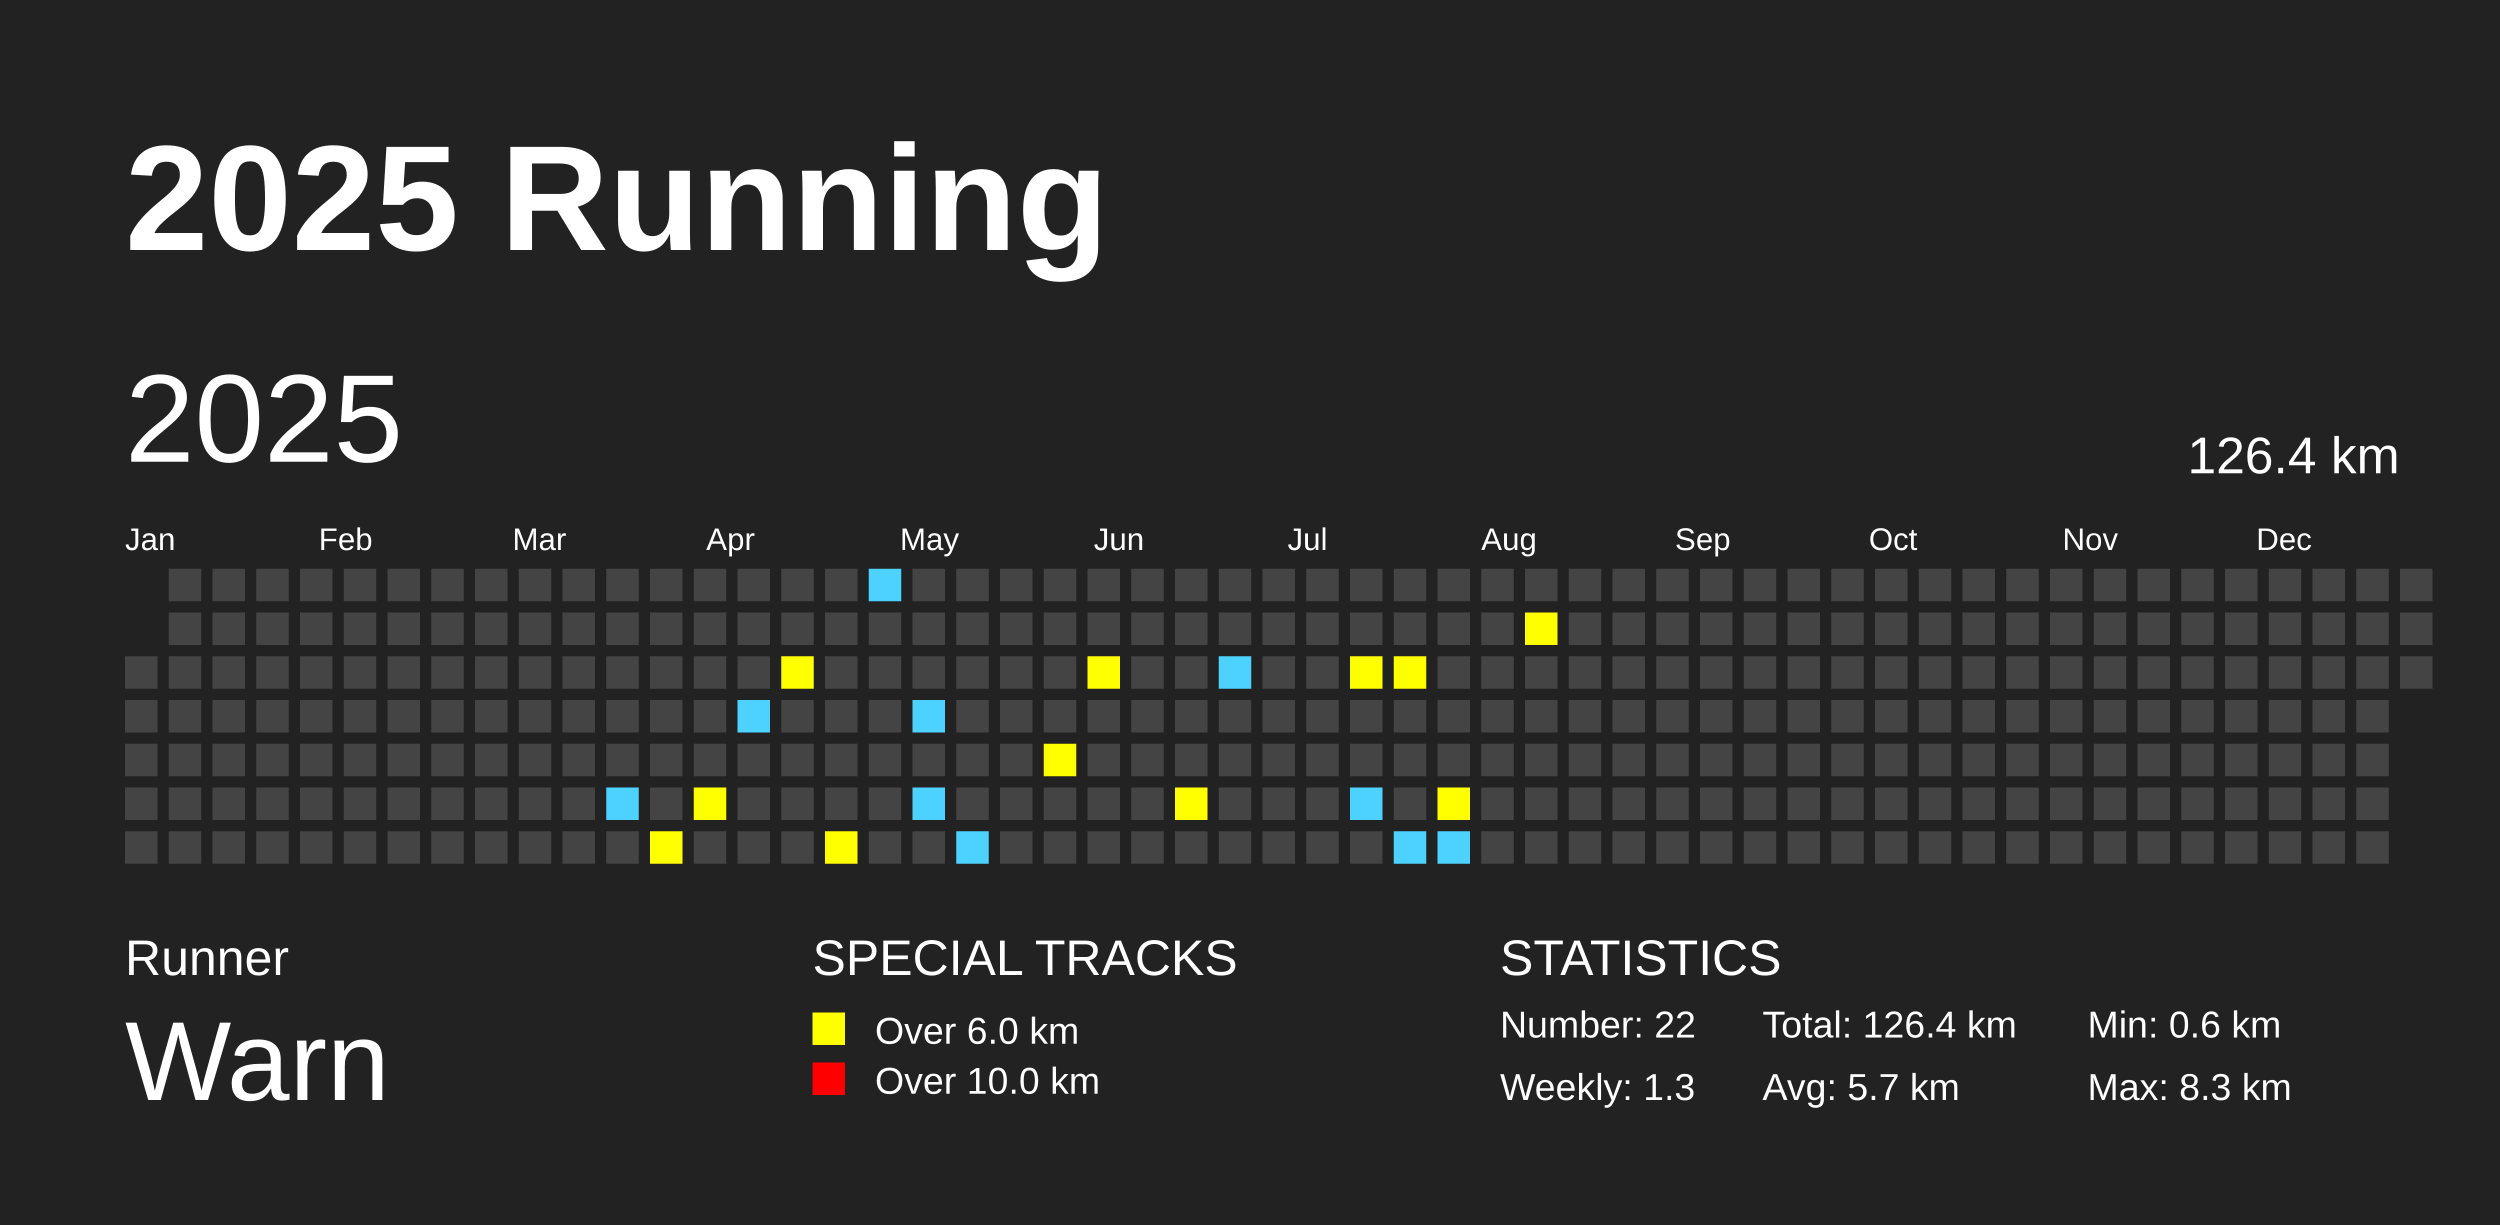
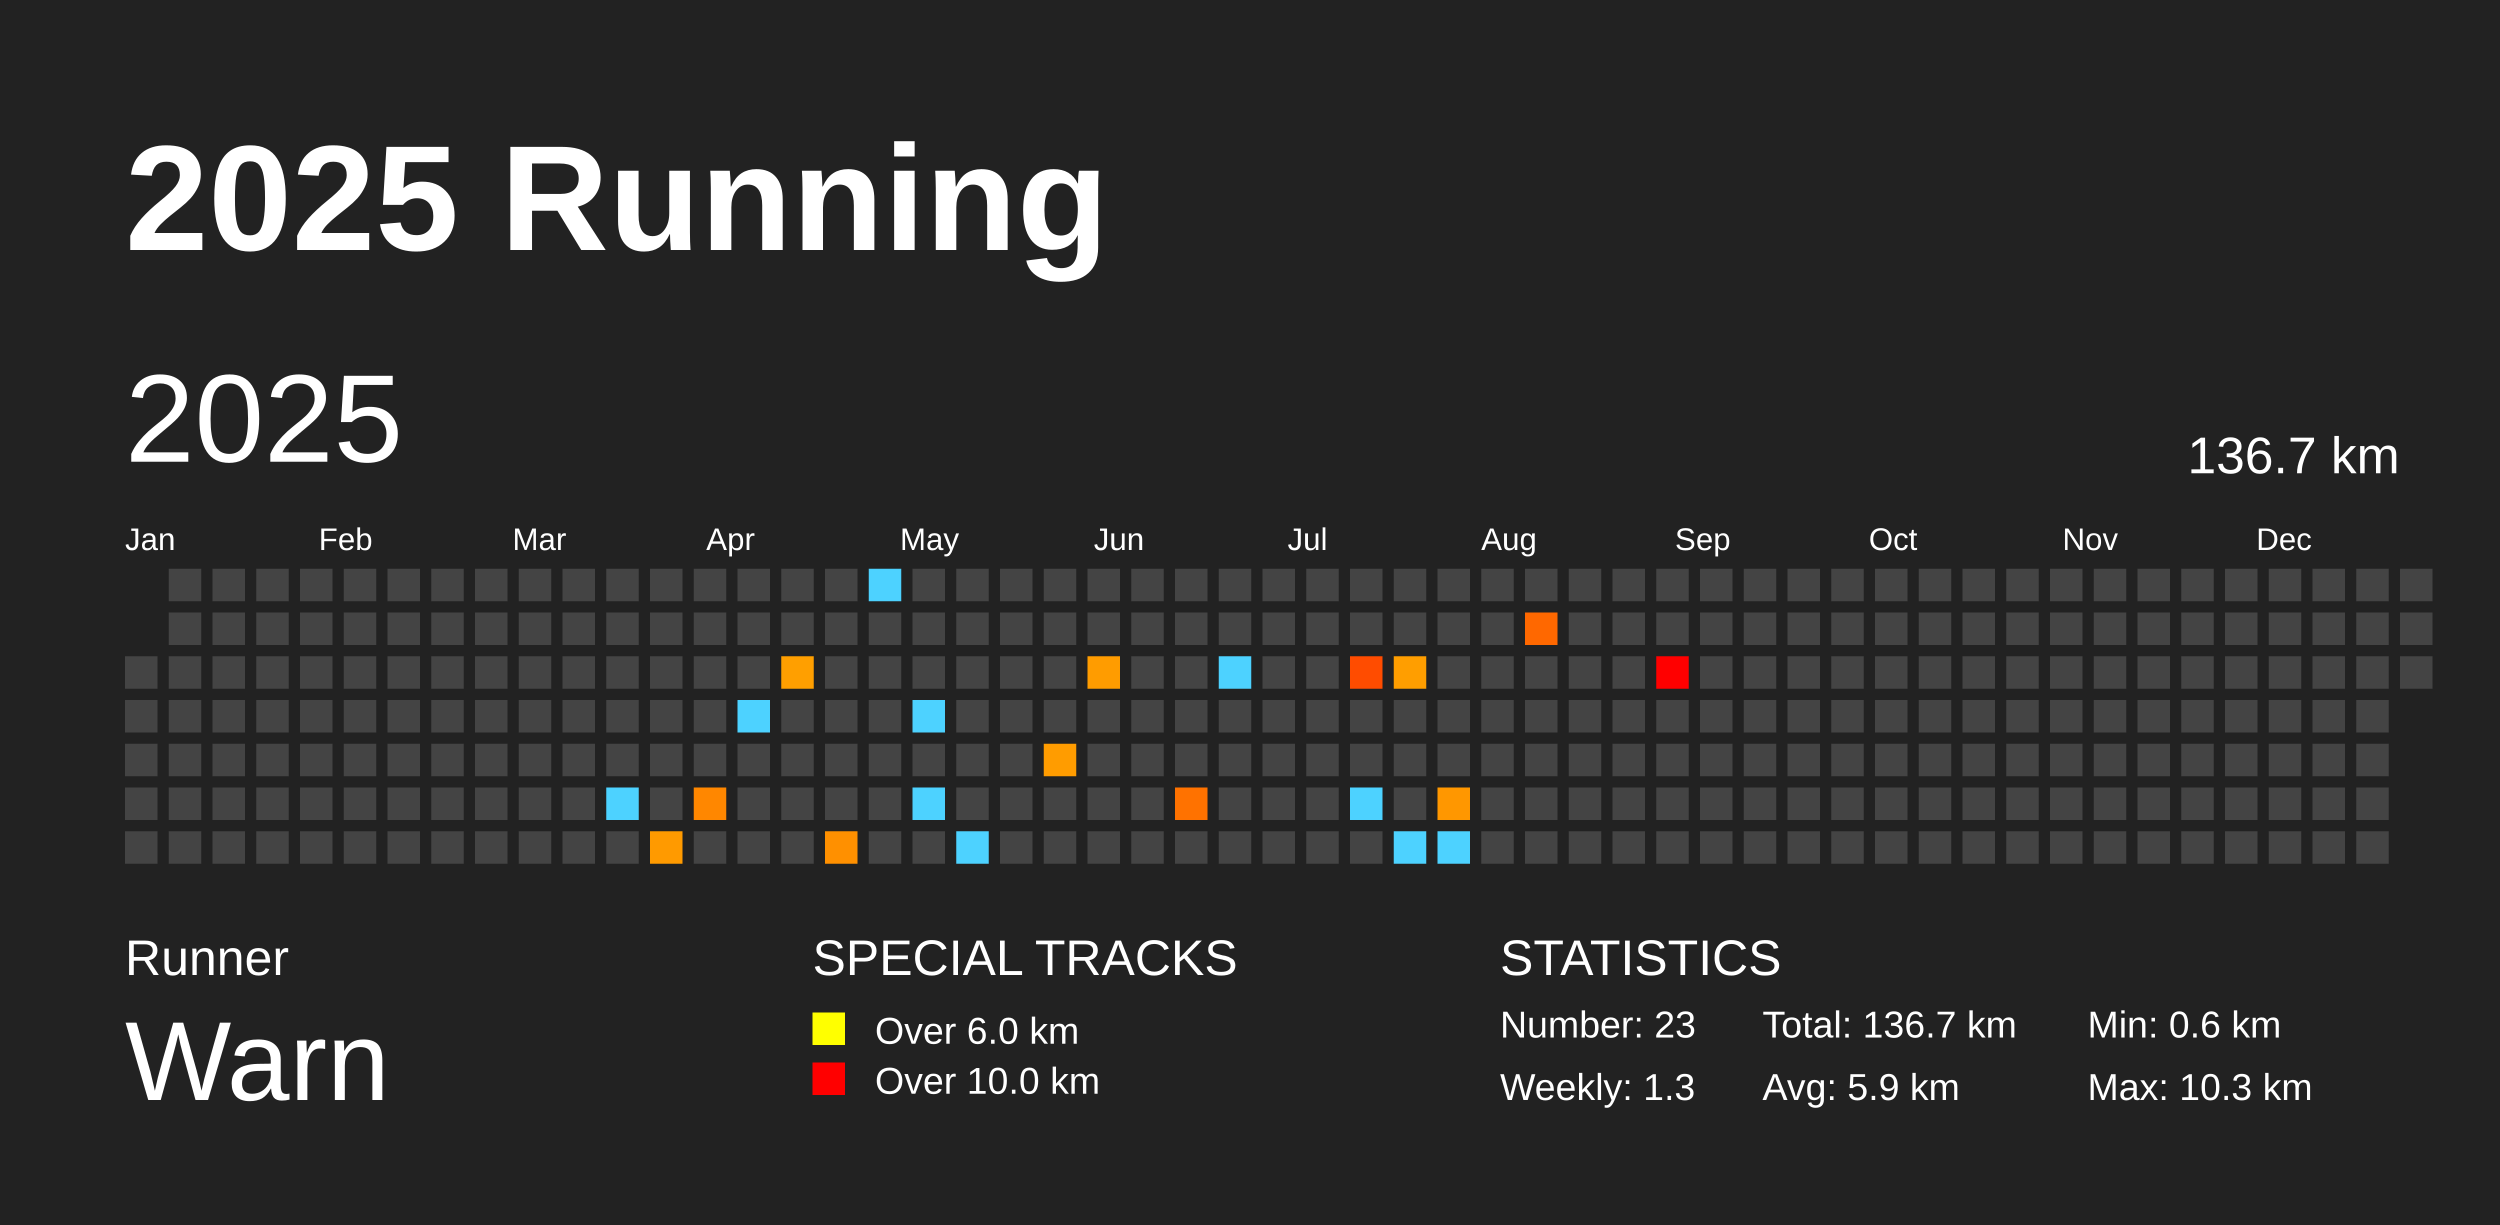
<svg xmlns="http://www.w3.org/2000/svg" baseProfile="full" height="98mm" version="1.1" viewBox="0,0,200,98" width="200mm">
  <defs />
  <rect fill="#222222" height="98" width="200" x="0" y="0" />
  <text fill="#FFFFFF" style="font-size:12px; font-family:Arial; font-weight:bold;" x="10" y="20">2025 Running</text>
  <text fill="#FFFFFF" style="font-size:4px; font-family:Arial" x="10" y="78">Runner</text>
  <text fill="#FFFFFF" style="font-size:9px; font-family:Arial" x="10" y="88">Warn</text>
  <text fill="#FFFFFF" style="font-size:4px; font-family:Arial" x="65" y="78">SPECIAL TRACKS</text>
  <rect fill="yellow" height="2.6" width="2.6" x="65" y="81" />
  <text fill="#FFFFFF" style="font-size:3px; font-family:Arial" x="70" y="83.5">Over 6.0 km</text>
  <rect fill="red" height="2.6" width="2.6" x="65" y="85" />
  <text fill="#FFFFFF" style="font-size:3px; font-family:Arial" x="70" y="87.5">Over 10.0 km</text>
  <text fill="#FFFFFF" style="font-size:4px; font-family:Arial" x="120" y="78">STATISTICS</text>
-   <text fill="#FFFFFF" style="font-size:3px; font-family:Arial" x="120" y="83">Number: 22</text>
+   <text fill="#FFFFFF" style="font-size:3px; font-family:Arial" x="120" y="83">Number: 23</text>
  <text fill="#FFFFFF" style="font-size:3px; font-family:Arial" x="120" y="88">Weekly: 1.3</text>
-   <text fill="#FFFFFF" style="font-size:3px; font-family:Arial" x="141" y="83">Total: 126.4 km</text>
-   <text fill="#FFFFFF" style="font-size:3px; font-family:Arial" x="141" y="88">Avg: 5.7 km</text>
+   <text fill="#FFFFFF" style="font-size:3px; font-family:Arial" x="141" y="83">Total: 136.7 km</text>
+   <text fill="#FFFFFF" style="font-size:3px; font-family:Arial" x="141" y="88">Avg: 5.9 km</text>
  <text fill="#FFFFFF" style="font-size:3px; font-family:Arial" x="167" y="83">Min: 0.6 km</text>
-   <text fill="#FFFFFF" style="font-size:3px; font-family:Arial" x="167" y="88">Max: 8.3 km</text>
+   <text fill="#FFFFFF" style="font-size:3px; font-family:Arial" x="167" y="88">Max: 10.3 km</text>
  <text dominant-baseline="hanging" fill="#FFFFFF" style="font-size:10.0px; font-family:Arial;" x="10" y="30">2025</text>
-   <text dominant-baseline="hanging" fill="#FFFFFF" style="font-size:4.125px; font-family:Arial;" x="175" y="35">126.4 km</text>
+   <text dominant-baseline="hanging" fill="#FFFFFF" style="font-size:4.125px; font-family:Arial;" x="175" y="35">136.7 km</text>
  <text fill="#FFFFFF" style="font-size:2.5px; font-family:Arial" x="10.0" y="44">Jan</text>
  <text fill="#FFFFFF" style="font-size:2.5px; font-family:Arial" x="25.5" y="44">Feb</text>
  <text fill="#FFFFFF" style="font-size:2.5px; font-family:Arial" x="41.0" y="44">Mar</text>
  <text fill="#FFFFFF" style="font-size:2.5px; font-family:Arial" x="56.5" y="44">Apr</text>
  <text fill="#FFFFFF" style="font-size:2.5px; font-family:Arial" x="72.0" y="44">May</text>
  <text fill="#FFFFFF" style="font-size:2.5px; font-family:Arial" x="87.5" y="44">Jun</text>
  <text fill="#FFFFFF" style="font-size:2.5px; font-family:Arial" x="103.0" y="44">Jul</text>
  <text fill="#FFFFFF" style="font-size:2.5px; font-family:Arial" x="118.5" y="44">Aug</text>
  <text fill="#FFFFFF" style="font-size:2.5px; font-family:Arial" x="134.0" y="44">Sep</text>
  <text fill="#FFFFFF" style="font-size:2.5px; font-family:Arial" x="149.5" y="44">Oct</text>
  <text fill="#FFFFFF" style="font-size:2.5px; font-family:Arial" x="165.0" y="44">Nov</text>
  <text fill="#FFFFFF" style="font-size:2.5px; font-family:Arial" x="180.5" y="44">Dec</text>
  <rect fill="#444444" height="2.6" width="2.6" x="10.0" y="52.5" />
  <rect fill="#444444" height="2.6" width="2.6" x="10.0" y="56.0" />
  <rect fill="#444444" height="2.6" width="2.6" x="10.0" y="59.5" />
  <rect fill="#444444" height="2.6" width="2.6" x="10.0" y="63.0" />
  <rect fill="#444444" height="2.6" width="2.6" x="10.0" y="66.5" />
  <rect fill="#444444" height="2.6" width="2.6" x="13.5" y="45.5" />
  <rect fill="#444444" height="2.6" width="2.6" x="13.5" y="49.0" />
  <rect fill="#444444" height="2.6" width="2.6" x="13.5" y="52.5" />
  <rect fill="#444444" height="2.6" width="2.6" x="13.5" y="56.0" />
  <rect fill="#444444" height="2.6" width="2.6" x="13.5" y="59.5" />
  <rect fill="#444444" height="2.6" width="2.6" x="13.5" y="63.0" />
  <rect fill="#444444" height="2.6" width="2.6" x="13.5" y="66.5" />
  <rect fill="#444444" height="2.6" width="2.6" x="17.0" y="45.5" />
  <rect fill="#444444" height="2.6" width="2.6" x="17.0" y="49.0" />
  <rect fill="#444444" height="2.6" width="2.6" x="17.0" y="52.5" />
  <rect fill="#444444" height="2.6" width="2.6" x="17.0" y="56.0" />
  <rect fill="#444444" height="2.6" width="2.6" x="17.0" y="59.5" />
  <rect fill="#444444" height="2.6" width="2.6" x="17.0" y="63.0" />
  <rect fill="#444444" height="2.6" width="2.6" x="17.0" y="66.5" />
  <rect fill="#444444" height="2.6" width="2.6" x="20.5" y="45.5" />
  <rect fill="#444444" height="2.6" width="2.6" x="20.5" y="49.0" />
  <rect fill="#444444" height="2.6" width="2.6" x="20.5" y="52.5" />
  <rect fill="#444444" height="2.6" width="2.6" x="20.5" y="56.0" />
  <rect fill="#444444" height="2.6" width="2.6" x="20.5" y="59.5" />
  <rect fill="#444444" height="2.6" width="2.6" x="20.5" y="63.0" />
  <rect fill="#444444" height="2.6" width="2.6" x="20.5" y="66.5" />
  <rect fill="#444444" height="2.6" width="2.6" x="24.0" y="45.5" />
  <rect fill="#444444" height="2.6" width="2.6" x="24.0" y="49.0" />
  <rect fill="#444444" height="2.6" width="2.6" x="24.0" y="52.5" />
  <rect fill="#444444" height="2.6" width="2.6" x="24.0" y="56.0" />
  <rect fill="#444444" height="2.6" width="2.6" x="24.0" y="59.5" />
  <rect fill="#444444" height="2.6" width="2.6" x="24.0" y="63.0" />
  <rect fill="#444444" height="2.6" width="2.6" x="24.0" y="66.5" />
  <rect fill="#444444" height="2.6" width="2.6" x="27.5" y="45.5" />
  <rect fill="#444444" height="2.6" width="2.6" x="27.5" y="49.0" />
  <rect fill="#444444" height="2.6" width="2.6" x="27.5" y="52.5" />
  <rect fill="#444444" height="2.6" width="2.6" x="27.5" y="56.0" />
  <rect fill="#444444" height="2.6" width="2.6" x="27.5" y="59.5" />
  <rect fill="#444444" height="2.6" width="2.6" x="27.5" y="63.0" />
  <rect fill="#444444" height="2.6" width="2.6" x="27.5" y="66.5" />
  <rect fill="#444444" height="2.6" width="2.6" x="31.0" y="45.5" />
  <rect fill="#444444" height="2.6" width="2.6" x="31.0" y="49.0" />
  <rect fill="#444444" height="2.6" width="2.6" x="31.0" y="52.5" />
  <rect fill="#444444" height="2.6" width="2.6" x="31.0" y="56.0" />
  <rect fill="#444444" height="2.6" width="2.6" x="31.0" y="59.5" />
  <rect fill="#444444" height="2.6" width="2.6" x="31.0" y="63.0" />
  <rect fill="#444444" height="2.6" width="2.6" x="31.0" y="66.5" />
  <rect fill="#444444" height="2.6" width="2.6" x="34.5" y="45.5" />
  <rect fill="#444444" height="2.6" width="2.6" x="34.5" y="49.0" />
  <rect fill="#444444" height="2.6" width="2.6" x="34.5" y="52.5" />
  <rect fill="#444444" height="2.6" width="2.6" x="34.5" y="56.0" />
  <rect fill="#444444" height="2.6" width="2.6" x="34.5" y="59.5" />
  <rect fill="#444444" height="2.6" width="2.6" x="34.5" y="63.0" />
  <rect fill="#444444" height="2.6" width="2.6" x="34.5" y="66.5" />
  <rect fill="#444444" height="2.6" width="2.6" x="38.0" y="45.5" />
  <rect fill="#444444" height="2.6" width="2.6" x="38.0" y="49.0" />
  <rect fill="#444444" height="2.6" width="2.6" x="38.0" y="52.5" />
  <rect fill="#444444" height="2.6" width="2.6" x="38.0" y="56.0" />
  <rect fill="#444444" height="2.6" width="2.6" x="38.0" y="59.5" />
  <rect fill="#444444" height="2.6" width="2.6" x="38.0" y="63.0" />
  <rect fill="#444444" height="2.6" width="2.6" x="38.0" y="66.5" />
  <rect fill="#444444" height="2.6" width="2.6" x="41.5" y="45.5" />
  <rect fill="#444444" height="2.6" width="2.6" x="41.5" y="49.0" />
  <rect fill="#444444" height="2.6" width="2.6" x="41.5" y="52.5" />
  <rect fill="#444444" height="2.6" width="2.6" x="41.5" y="56.0" />
  <rect fill="#444444" height="2.6" width="2.6" x="41.5" y="59.5" />
  <rect fill="#444444" height="2.6" width="2.6" x="41.5" y="63.0" />
  <rect fill="#444444" height="2.6" width="2.6" x="41.5" y="66.5" />
  <rect fill="#444444" height="2.6" width="2.6" x="45.0" y="45.5" />
  <rect fill="#444444" height="2.6" width="2.6" x="45.0" y="49.0" />
  <rect fill="#444444" height="2.6" width="2.6" x="45.0" y="52.5" />
  <rect fill="#444444" height="2.6" width="2.6" x="45.0" y="56.0" />
  <rect fill="#444444" height="2.6" width="2.6" x="45.0" y="59.5" />
  <rect fill="#444444" height="2.6" width="2.6" x="45.0" y="63.0" />
  <rect fill="#444444" height="2.6" width="2.6" x="45.0" y="66.5" />
  <rect fill="#444444" height="2.6" width="2.6" x="48.5" y="45.5" />
  <rect fill="#444444" height="2.6" width="2.6" x="48.5" y="49.0" />
  <rect fill="#444444" height="2.6" width="2.6" x="48.5" y="52.5" />
  <rect fill="#444444" height="2.6" width="2.6" x="48.5" y="56.0" />
  <rect fill="#444444" height="2.6" width="2.6" x="48.5" y="59.5" />
-   <rect fill="#4DD2FF" height="2.6" width="2.6" x="48.5" y="63.0" />
+   <rect fill="#4dd2ff" height="2.6" width="2.6" x="48.5" y="63.0" />
  <rect fill="#444444" height="2.6" width="2.6" x="48.5" y="66.5" />
  <rect fill="#444444" height="2.6" width="2.6" x="52.0" y="45.5" />
  <rect fill="#444444" height="2.6" width="2.6" x="52.0" y="49.0" />
  <rect fill="#444444" height="2.6" width="2.6" x="52.0" y="52.5" />
  <rect fill="#444444" height="2.6" width="2.6" x="52.0" y="56.0" />
  <rect fill="#444444" height="2.6" width="2.6" x="52.0" y="59.5" />
  <rect fill="#444444" height="2.6" width="2.6" x="52.0" y="63.0" />
-   <rect fill="yellow" height="2.6" width="2.6" x="52.0" y="66.5" />
+   <rect fill="#ff9a00" height="2.6" width="2.6" x="52.0" y="66.5" />
  <rect fill="#444444" height="2.6" width="2.6" x="55.5" y="45.5" />
  <rect fill="#444444" height="2.6" width="2.6" x="55.5" y="49.0" />
  <rect fill="#444444" height="2.6" width="2.6" x="55.5" y="52.5" />
  <rect fill="#444444" height="2.6" width="2.6" x="55.5" y="56.0" />
  <rect fill="#444444" height="2.6" width="2.6" x="55.5" y="59.5" />
-   <rect fill="yellow" height="2.6" width="2.6" x="55.5" y="63.0" />
+   <rect fill="#ff8700" height="2.6" width="2.6" x="55.5" y="63.0" />
  <rect fill="#444444" height="2.6" width="2.6" x="55.5" y="66.5" />
  <rect fill="#444444" height="2.6" width="2.6" x="59.0" y="45.5" />
  <rect fill="#444444" height="2.6" width="2.6" x="59.0" y="49.0" />
  <rect fill="#444444" height="2.6" width="2.6" x="59.0" y="52.5" />
-   <rect fill="#4DD2FF" height="2.6" width="2.6" x="59.0" y="56.0" />
+   <rect fill="#4dd2ff" height="2.6" width="2.6" x="59.0" y="56.0" />
  <rect fill="#444444" height="2.6" width="2.6" x="59.0" y="59.5" />
  <rect fill="#444444" height="2.6" width="2.6" x="59.0" y="63.0" />
  <rect fill="#444444" height="2.6" width="2.6" x="59.0" y="66.5" />
  <rect fill="#444444" height="2.6" width="2.6" x="62.5" y="45.5" />
  <rect fill="#444444" height="2.6" width="2.6" x="62.5" y="49.0" />
-   <rect fill="yellow" height="2.6" width="2.6" x="62.5" y="52.5" />
+   <rect fill="#ff9f00" height="2.6" width="2.6" x="62.5" y="52.5" />
  <rect fill="#444444" height="2.6" width="2.6" x="62.5" y="56.0" />
  <rect fill="#444444" height="2.6" width="2.6" x="62.5" y="59.5" />
  <rect fill="#444444" height="2.6" width="2.6" x="62.5" y="63.0" />
  <rect fill="#444444" height="2.6" width="2.6" x="62.5" y="66.5" />
  <rect fill="#444444" height="2.6" width="2.6" x="66.0" y="45.5" />
  <rect fill="#444444" height="2.6" width="2.6" x="66.0" y="49.0" />
  <rect fill="#444444" height="2.6" width="2.6" x="66.0" y="52.5" />
  <rect fill="#444444" height="2.6" width="2.6" x="66.0" y="56.0" />
  <rect fill="#444444" height="2.6" width="2.6" x="66.0" y="59.5" />
  <rect fill="#444444" height="2.6" width="2.6" x="66.0" y="63.0" />
-   <rect fill="yellow" height="2.6" width="2.6" x="66.0" y="66.5" />
-   <rect fill="#4DD2FF" height="2.6" width="2.6" x="69.5" y="45.5" />
+   <rect fill="#ff9000" height="2.6" width="2.6" x="66.0" y="66.5" />
+   <rect fill="#4dd2ff" height="2.6" width="2.6" x="69.5" y="45.5" />
  <rect fill="#444444" height="2.6" width="2.6" x="69.5" y="49.0" />
  <rect fill="#444444" height="2.6" width="2.6" x="69.5" y="52.5" />
  <rect fill="#444444" height="2.6" width="2.6" x="69.5" y="56.0" />
  <rect fill="#444444" height="2.6" width="2.6" x="69.5" y="59.5" />
  <rect fill="#444444" height="2.6" width="2.6" x="69.5" y="63.0" />
  <rect fill="#444444" height="2.6" width="2.6" x="69.5" y="66.5" />
  <rect fill="#444444" height="2.6" width="2.6" x="73.0" y="45.5" />
  <rect fill="#444444" height="2.6" width="2.6" x="73.0" y="49.0" />
  <rect fill="#444444" height="2.6" width="2.6" x="73.0" y="52.5" />
-   <rect fill="#4DD2FF" height="2.6" width="2.6" x="73.0" y="56.0" />
+   <rect fill="#4dd2ff" height="2.6" width="2.6" x="73.0" y="56.0" />
  <rect fill="#444444" height="2.6" width="2.6" x="73.0" y="59.5" />
-   <rect fill="#4DD2FF" height="2.6" width="2.6" x="73.0" y="63.0" />
+   <rect fill="#4dd2ff" height="2.6" width="2.6" x="73.0" y="63.0" />
  <rect fill="#444444" height="2.6" width="2.6" x="73.0" y="66.5" />
  <rect fill="#444444" height="2.6" width="2.6" x="76.5" y="45.5" />
  <rect fill="#444444" height="2.6" width="2.6" x="76.5" y="49.0" />
  <rect fill="#444444" height="2.6" width="2.6" x="76.5" y="52.5" />
  <rect fill="#444444" height="2.6" width="2.6" x="76.5" y="56.0" />
  <rect fill="#444444" height="2.6" width="2.6" x="76.5" y="59.5" />
  <rect fill="#444444" height="2.6" width="2.6" x="76.5" y="63.0" />
-   <rect fill="#4DD2FF" height="2.6" width="2.6" x="76.5" y="66.5" />
+   <rect fill="#4dd2ff" height="2.6" width="2.6" x="76.5" y="66.5" />
  <rect fill="#444444" height="2.6" width="2.6" x="80.0" y="45.5" />
  <rect fill="#444444" height="2.6" width="2.6" x="80.0" y="49.0" />
  <rect fill="#444444" height="2.6" width="2.6" x="80.0" y="52.5" />
  <rect fill="#444444" height="2.6" width="2.6" x="80.0" y="56.0" />
  <rect fill="#444444" height="2.6" width="2.6" x="80.0" y="59.5" />
  <rect fill="#444444" height="2.6" width="2.6" x="80.0" y="63.0" />
  <rect fill="#444444" height="2.6" width="2.6" x="80.0" y="66.5" />
  <rect fill="#444444" height="2.6" width="2.6" x="83.5" y="45.5" />
  <rect fill="#444444" height="2.6" width="2.6" x="83.5" y="49.0" />
  <rect fill="#444444" height="2.6" width="2.6" x="83.5" y="52.5" />
  <rect fill="#444444" height="2.6" width="2.6" x="83.5" y="56.0" />
-   <rect fill="yellow" height="2.6" width="2.6" x="83.5" y="59.5" />
+   <rect fill="#ff9c00" height="2.6" width="2.6" x="83.5" y="59.5" />
  <rect fill="#444444" height="2.6" width="2.6" x="83.5" y="63.0" />
  <rect fill="#444444" height="2.6" width="2.6" x="83.5" y="66.5" />
  <rect fill="#444444" height="2.6" width="2.6" x="87.0" y="45.5" />
  <rect fill="#444444" height="2.6" width="2.6" x="87.0" y="49.0" />
-   <rect fill="yellow" height="2.6" width="2.6" x="87.0" y="52.5" />
+   <rect fill="#ff9c00" height="2.6" width="2.6" x="87.0" y="52.5" />
  <rect fill="#444444" height="2.6" width="2.6" x="87.0" y="56.0" />
  <rect fill="#444444" height="2.6" width="2.6" x="87.0" y="59.5" />
  <rect fill="#444444" height="2.6" width="2.6" x="87.0" y="63.0" />
  <rect fill="#444444" height="2.6" width="2.6" x="87.0" y="66.5" />
  <rect fill="#444444" height="2.6" width="2.6" x="90.5" y="45.5" />
  <rect fill="#444444" height="2.6" width="2.6" x="90.5" y="49.0" />
  <rect fill="#444444" height="2.6" width="2.6" x="90.5" y="52.5" />
  <rect fill="#444444" height="2.6" width="2.6" x="90.5" y="56.0" />
  <rect fill="#444444" height="2.6" width="2.6" x="90.5" y="59.5" />
  <rect fill="#444444" height="2.6" width="2.6" x="90.5" y="63.0" />
  <rect fill="#444444" height="2.6" width="2.6" x="90.5" y="66.5" />
  <rect fill="#444444" height="2.6" width="2.6" x="94.0" y="45.5" />
  <rect fill="#444444" height="2.6" width="2.6" x="94.0" y="49.0" />
  <rect fill="#444444" height="2.6" width="2.6" x="94.0" y="52.5" />
  <rect fill="#444444" height="2.6" width="2.6" x="94.0" y="56.0" />
  <rect fill="#444444" height="2.6" width="2.6" x="94.0" y="59.5" />
-   <rect fill="yellow" height="2.6" width="2.6" x="94.0" y="63.0" />
+   <rect fill="#ff7200" height="2.6" width="2.6" x="94.0" y="63.0" />
  <rect fill="#444444" height="2.6" width="2.6" x="94.0" y="66.5" />
  <rect fill="#444444" height="2.6" width="2.6" x="97.5" y="45.5" />
  <rect fill="#444444" height="2.6" width="2.6" x="97.5" y="49.0" />
-   <rect fill="#4DD2FF" height="2.6" width="2.6" x="97.5" y="52.5" />
+   <rect fill="#4dd2ff" height="2.6" width="2.6" x="97.5" y="52.5" />
  <rect fill="#444444" height="2.6" width="2.6" x="97.5" y="56.0" />
  <rect fill="#444444" height="2.6" width="2.6" x="97.5" y="59.5" />
  <rect fill="#444444" height="2.6" width="2.6" x="97.5" y="63.0" />
  <rect fill="#444444" height="2.6" width="2.6" x="97.5" y="66.5" />
  <rect fill="#444444" height="2.6" width="2.6" x="101.0" y="45.5" />
  <rect fill="#444444" height="2.6" width="2.6" x="101.0" y="49.0" />
  <rect fill="#444444" height="2.6" width="2.6" x="101.0" y="52.5" />
  <rect fill="#444444" height="2.6" width="2.6" x="101.0" y="56.0" />
  <rect fill="#444444" height="2.6" width="2.6" x="101.0" y="59.5" />
  <rect fill="#444444" height="2.6" width="2.6" x="101.0" y="63.0" />
  <rect fill="#444444" height="2.6" width="2.6" x="101.0" y="66.5" />
  <rect fill="#444444" height="2.6" width="2.6" x="104.5" y="45.5" />
  <rect fill="#444444" height="2.6" width="2.6" x="104.5" y="49.0" />
  <rect fill="#444444" height="2.6" width="2.6" x="104.5" y="52.5" />
  <rect fill="#444444" height="2.6" width="2.6" x="104.5" y="56.0" />
  <rect fill="#444444" height="2.6" width="2.6" x="104.5" y="59.5" />
  <rect fill="#444444" height="2.6" width="2.6" x="104.5" y="63.0" />
  <rect fill="#444444" height="2.6" width="2.6" x="104.5" y="66.5" />
  <rect fill="#444444" height="2.6" width="2.6" x="108.0" y="45.5" />
  <rect fill="#444444" height="2.6" width="2.6" x="108.0" y="49.0" />
-   <rect fill="yellow" height="2.6" width="2.6" x="108.0" y="52.5" />
+   <rect fill="#ff4c00" height="2.6" width="2.6" x="108.0" y="52.5" />
  <rect fill="#444444" height="2.6" width="2.6" x="108.0" y="56.0" />
  <rect fill="#444444" height="2.6" width="2.6" x="108.0" y="59.5" />
-   <rect fill="#4DD2FF" height="2.6" width="2.6" x="108.0" y="63.0" />
+   <rect fill="#4dd2ff" height="2.6" width="2.6" x="108.0" y="63.0" />
  <rect fill="#444444" height="2.6" width="2.6" x="108.0" y="66.5" />
  <rect fill="#444444" height="2.6" width="2.6" x="111.5" y="45.5" />
  <rect fill="#444444" height="2.6" width="2.6" x="111.5" y="49.0" />
-   <rect fill="yellow" height="2.6" width="2.6" x="111.5" y="52.5" />
+   <rect fill="#ff9e00" height="2.6" width="2.6" x="111.5" y="52.5" />
  <rect fill="#444444" height="2.6" width="2.6" x="111.5" y="56.0" />
  <rect fill="#444444" height="2.6" width="2.6" x="111.5" y="59.5" />
  <rect fill="#444444" height="2.6" width="2.6" x="111.5" y="63.0" />
-   <rect fill="#4DD2FF" height="2.6" width="2.6" x="111.5" y="66.5" />
+   <rect fill="#4dd2ff" height="2.6" width="2.6" x="111.5" y="66.5" />
  <rect fill="#444444" height="2.6" width="2.6" x="115.0" y="45.5" />
  <rect fill="#444444" height="2.6" width="2.6" x="115.0" y="49.0" />
  <rect fill="#444444" height="2.6" width="2.6" x="115.0" y="52.5" />
  <rect fill="#444444" height="2.6" width="2.6" x="115.0" y="56.0" />
  <rect fill="#444444" height="2.6" width="2.6" x="115.0" y="59.5" />
-   <rect fill="yellow" height="2.6" width="2.6" x="115.0" y="63.0" />
-   <rect fill="#4DD2FF" height="2.6" width="2.6" x="115.0" y="66.5" />
+   <rect fill="#ff9700" height="2.6" width="2.6" x="115.0" y="63.0" />
+   <rect fill="#4dd2ff" height="2.6" width="2.6" x="115.0" y="66.5" />
  <rect fill="#444444" height="2.6" width="2.6" x="118.5" y="45.5" />
  <rect fill="#444444" height="2.6" width="2.6" x="118.5" y="49.0" />
  <rect fill="#444444" height="2.6" width="2.6" x="118.5" y="52.5" />
  <rect fill="#444444" height="2.6" width="2.6" x="118.5" y="56.0" />
  <rect fill="#444444" height="2.6" width="2.6" x="118.5" y="59.5" />
  <rect fill="#444444" height="2.6" width="2.6" x="118.5" y="63.0" />
  <rect fill="#444444" height="2.6" width="2.6" x="118.5" y="66.5" />
  <rect fill="#444444" height="2.6" width="2.6" x="122.0" y="45.5" />
-   <rect fill="yellow" height="2.6" width="2.6" x="122.0" y="49.0" />
+   <rect fill="#ff6800" height="2.6" width="2.6" x="122.0" y="49.0" />
  <rect fill="#444444" height="2.6" width="2.6" x="122.0" y="52.5" />
  <rect fill="#444444" height="2.6" width="2.6" x="122.0" y="56.0" />
  <rect fill="#444444" height="2.6" width="2.6" x="122.0" y="59.5" />
  <rect fill="#444444" height="2.6" width="2.6" x="122.0" y="63.0" />
  <rect fill="#444444" height="2.6" width="2.6" x="122.0" y="66.5" />
  <rect fill="#444444" height="2.6" width="2.6" x="125.5" y="45.5" />
  <rect fill="#444444" height="2.6" width="2.6" x="125.5" y="49.0" />
  <rect fill="#444444" height="2.6" width="2.6" x="125.5" y="52.5" />
  <rect fill="#444444" height="2.6" width="2.6" x="125.5" y="56.0" />
  <rect fill="#444444" height="2.6" width="2.6" x="125.5" y="59.5" />
  <rect fill="#444444" height="2.6" width="2.6" x="125.5" y="63.0" />
  <rect fill="#444444" height="2.6" width="2.6" x="125.5" y="66.5" />
  <rect fill="#444444" height="2.6" width="2.6" x="129.0" y="45.5" />
  <rect fill="#444444" height="2.6" width="2.6" x="129.0" y="49.0" />
  <rect fill="#444444" height="2.6" width="2.6" x="129.0" y="52.5" />
  <rect fill="#444444" height="2.6" width="2.6" x="129.0" y="56.0" />
  <rect fill="#444444" height="2.6" width="2.6" x="129.0" y="59.5" />
  <rect fill="#444444" height="2.6" width="2.6" x="129.0" y="63.0" />
  <rect fill="#444444" height="2.6" width="2.6" x="129.0" y="66.5" />
  <rect fill="#444444" height="2.6" width="2.6" x="132.5" y="45.5" />
  <rect fill="#444444" height="2.6" width="2.6" x="132.5" y="49.0" />
-   <rect fill="#444444" height="2.6" width="2.6" x="132.5" y="52.5" />
+   <rect fill="red" height="2.6" width="2.6" x="132.5" y="52.5" />
  <rect fill="#444444" height="2.6" width="2.6" x="132.5" y="56.0" />
  <rect fill="#444444" height="2.6" width="2.6" x="132.5" y="59.5" />
  <rect fill="#444444" height="2.6" width="2.6" x="132.5" y="63.0" />
  <rect fill="#444444" height="2.6" width="2.6" x="132.5" y="66.5" />
  <rect fill="#444444" height="2.6" width="2.6" x="136.0" y="45.5" />
  <rect fill="#444444" height="2.6" width="2.6" x="136.0" y="49.0" />
  <rect fill="#444444" height="2.6" width="2.6" x="136.0" y="52.5" />
  <rect fill="#444444" height="2.6" width="2.6" x="136.0" y="56.0" />
  <rect fill="#444444" height="2.6" width="2.6" x="136.0" y="59.5" />
  <rect fill="#444444" height="2.6" width="2.6" x="136.0" y="63.0" />
  <rect fill="#444444" height="2.6" width="2.6" x="136.0" y="66.5" />
  <rect fill="#444444" height="2.6" width="2.6" x="139.5" y="45.5" />
  <rect fill="#444444" height="2.6" width="2.6" x="139.5" y="49.0" />
  <rect fill="#444444" height="2.6" width="2.6" x="139.5" y="52.5" />
  <rect fill="#444444" height="2.6" width="2.6" x="139.5" y="56.0" />
  <rect fill="#444444" height="2.6" width="2.6" x="139.5" y="59.5" />
  <rect fill="#444444" height="2.6" width="2.6" x="139.5" y="63.0" />
  <rect fill="#444444" height="2.6" width="2.6" x="139.5" y="66.5" />
  <rect fill="#444444" height="2.6" width="2.6" x="143.0" y="45.5" />
  <rect fill="#444444" height="2.6" width="2.6" x="143.0" y="49.0" />
  <rect fill="#444444" height="2.6" width="2.6" x="143.0" y="52.5" />
  <rect fill="#444444" height="2.6" width="2.6" x="143.0" y="56.0" />
  <rect fill="#444444" height="2.6" width="2.6" x="143.0" y="59.5" />
  <rect fill="#444444" height="2.6" width="2.6" x="143.0" y="63.0" />
  <rect fill="#444444" height="2.6" width="2.6" x="143.0" y="66.5" />
  <rect fill="#444444" height="2.6" width="2.6" x="146.5" y="45.5" />
  <rect fill="#444444" height="2.6" width="2.6" x="146.5" y="49.0" />
  <rect fill="#444444" height="2.6" width="2.6" x="146.5" y="52.5" />
  <rect fill="#444444" height="2.6" width="2.6" x="146.5" y="56.0" />
  <rect fill="#444444" height="2.6" width="2.6" x="146.5" y="59.5" />
  <rect fill="#444444" height="2.6" width="2.6" x="146.5" y="63.0" />
  <rect fill="#444444" height="2.6" width="2.6" x="146.5" y="66.5" />
  <rect fill="#444444" height="2.6" width="2.6" x="150.0" y="45.5" />
  <rect fill="#444444" height="2.6" width="2.6" x="150.0" y="49.0" />
  <rect fill="#444444" height="2.6" width="2.6" x="150.0" y="52.5" />
  <rect fill="#444444" height="2.6" width="2.6" x="150.0" y="56.0" />
  <rect fill="#444444" height="2.6" width="2.6" x="150.0" y="59.5" />
  <rect fill="#444444" height="2.6" width="2.6" x="150.0" y="63.0" />
  <rect fill="#444444" height="2.6" width="2.6" x="150.0" y="66.5" />
  <rect fill="#444444" height="2.6" width="2.6" x="153.5" y="45.5" />
  <rect fill="#444444" height="2.6" width="2.6" x="153.5" y="49.0" />
  <rect fill="#444444" height="2.6" width="2.6" x="153.5" y="52.5" />
  <rect fill="#444444" height="2.6" width="2.6" x="153.5" y="56.0" />
  <rect fill="#444444" height="2.6" width="2.6" x="153.5" y="59.5" />
  <rect fill="#444444" height="2.6" width="2.6" x="153.5" y="63.0" />
  <rect fill="#444444" height="2.6" width="2.6" x="153.5" y="66.5" />
  <rect fill="#444444" height="2.6" width="2.6" x="157.0" y="45.5" />
  <rect fill="#444444" height="2.6" width="2.6" x="157.0" y="49.0" />
  <rect fill="#444444" height="2.6" width="2.6" x="157.0" y="52.5" />
  <rect fill="#444444" height="2.6" width="2.6" x="157.0" y="56.0" />
  <rect fill="#444444" height="2.6" width="2.6" x="157.0" y="59.5" />
  <rect fill="#444444" height="2.6" width="2.6" x="157.0" y="63.0" />
  <rect fill="#444444" height="2.6" width="2.6" x="157.0" y="66.5" />
  <rect fill="#444444" height="2.6" width="2.6" x="160.5" y="45.5" />
  <rect fill="#444444" height="2.6" width="2.6" x="160.5" y="49.0" />
  <rect fill="#444444" height="2.6" width="2.6" x="160.5" y="52.5" />
  <rect fill="#444444" height="2.6" width="2.6" x="160.5" y="56.0" />
  <rect fill="#444444" height="2.6" width="2.6" x="160.5" y="59.5" />
  <rect fill="#444444" height="2.6" width="2.6" x="160.5" y="63.0" />
  <rect fill="#444444" height="2.6" width="2.6" x="160.5" y="66.5" />
  <rect fill="#444444" height="2.6" width="2.6" x="164.0" y="45.5" />
  <rect fill="#444444" height="2.6" width="2.6" x="164.0" y="49.0" />
  <rect fill="#444444" height="2.6" width="2.6" x="164.0" y="52.5" />
  <rect fill="#444444" height="2.6" width="2.6" x="164.0" y="56.0" />
  <rect fill="#444444" height="2.6" width="2.6" x="164.0" y="59.5" />
  <rect fill="#444444" height="2.6" width="2.6" x="164.0" y="63.0" />
  <rect fill="#444444" height="2.6" width="2.6" x="164.0" y="66.5" />
  <rect fill="#444444" height="2.6" width="2.6" x="167.5" y="45.5" />
  <rect fill="#444444" height="2.6" width="2.6" x="167.5" y="49.0" />
  <rect fill="#444444" height="2.6" width="2.6" x="167.5" y="52.5" />
  <rect fill="#444444" height="2.6" width="2.6" x="167.5" y="56.0" />
  <rect fill="#444444" height="2.6" width="2.6" x="167.5" y="59.5" />
  <rect fill="#444444" height="2.6" width="2.6" x="167.5" y="63.0" />
  <rect fill="#444444" height="2.6" width="2.6" x="167.5" y="66.5" />
  <rect fill="#444444" height="2.6" width="2.6" x="171.0" y="45.5" />
  <rect fill="#444444" height="2.6" width="2.6" x="171.0" y="49.0" />
  <rect fill="#444444" height="2.6" width="2.6" x="171.0" y="52.5" />
  <rect fill="#444444" height="2.6" width="2.6" x="171.0" y="56.0" />
  <rect fill="#444444" height="2.6" width="2.6" x="171.0" y="59.5" />
  <rect fill="#444444" height="2.6" width="2.6" x="171.0" y="63.0" />
  <rect fill="#444444" height="2.6" width="2.6" x="171.0" y="66.5" />
  <rect fill="#444444" height="2.6" width="2.6" x="174.5" y="45.5" />
  <rect fill="#444444" height="2.6" width="2.6" x="174.5" y="49.0" />
  <rect fill="#444444" height="2.6" width="2.6" x="174.5" y="52.5" />
  <rect fill="#444444" height="2.6" width="2.6" x="174.5" y="56.0" />
  <rect fill="#444444" height="2.6" width="2.6" x="174.5" y="59.5" />
  <rect fill="#444444" height="2.6" width="2.6" x="174.5" y="63.0" />
  <rect fill="#444444" height="2.6" width="2.6" x="174.5" y="66.5" />
  <rect fill="#444444" height="2.6" width="2.6" x="178.0" y="45.5" />
  <rect fill="#444444" height="2.6" width="2.6" x="178.0" y="49.0" />
  <rect fill="#444444" height="2.6" width="2.6" x="178.0" y="52.5" />
  <rect fill="#444444" height="2.6" width="2.6" x="178.0" y="56.0" />
  <rect fill="#444444" height="2.6" width="2.6" x="178.0" y="59.5" />
  <rect fill="#444444" height="2.6" width="2.6" x="178.0" y="63.0" />
  <rect fill="#444444" height="2.6" width="2.6" x="178.0" y="66.5" />
  <rect fill="#444444" height="2.6" width="2.6" x="181.5" y="45.5" />
  <rect fill="#444444" height="2.6" width="2.6" x="181.5" y="49.0" />
  <rect fill="#444444" height="2.6" width="2.6" x="181.5" y="52.5" />
  <rect fill="#444444" height="2.6" width="2.6" x="181.5" y="56.0" />
  <rect fill="#444444" height="2.6" width="2.6" x="181.5" y="59.5" />
  <rect fill="#444444" height="2.6" width="2.6" x="181.5" y="63.0" />
  <rect fill="#444444" height="2.6" width="2.6" x="181.5" y="66.5" />
  <rect fill="#444444" height="2.6" width="2.6" x="185.0" y="45.5" />
  <rect fill="#444444" height="2.6" width="2.6" x="185.0" y="49.0" />
  <rect fill="#444444" height="2.6" width="2.6" x="185.0" y="52.5" />
  <rect fill="#444444" height="2.6" width="2.6" x="185.0" y="56.0" />
  <rect fill="#444444" height="2.6" width="2.6" x="185.0" y="59.5" />
  <rect fill="#444444" height="2.6" width="2.6" x="185.0" y="63.0" />
  <rect fill="#444444" height="2.6" width="2.6" x="185.0" y="66.5" />
  <rect fill="#444444" height="2.6" width="2.6" x="188.5" y="45.5" />
  <rect fill="#444444" height="2.6" width="2.6" x="188.5" y="49.0" />
  <rect fill="#444444" height="2.6" width="2.6" x="188.5" y="52.5" />
  <rect fill="#444444" height="2.6" width="2.6" x="188.5" y="56.0" />
  <rect fill="#444444" height="2.6" width="2.6" x="188.5" y="59.5" />
  <rect fill="#444444" height="2.6" width="2.6" x="188.5" y="63.0" />
  <rect fill="#444444" height="2.6" width="2.6" x="188.5" y="66.5" />
  <rect fill="#444444" height="2.6" width="2.6" x="192.0" y="45.5" />
  <rect fill="#444444" height="2.6" width="2.6" x="192.0" y="49.0" />
  <rect fill="#444444" height="2.6" width="2.6" x="192.0" y="52.5" />
</svg>
